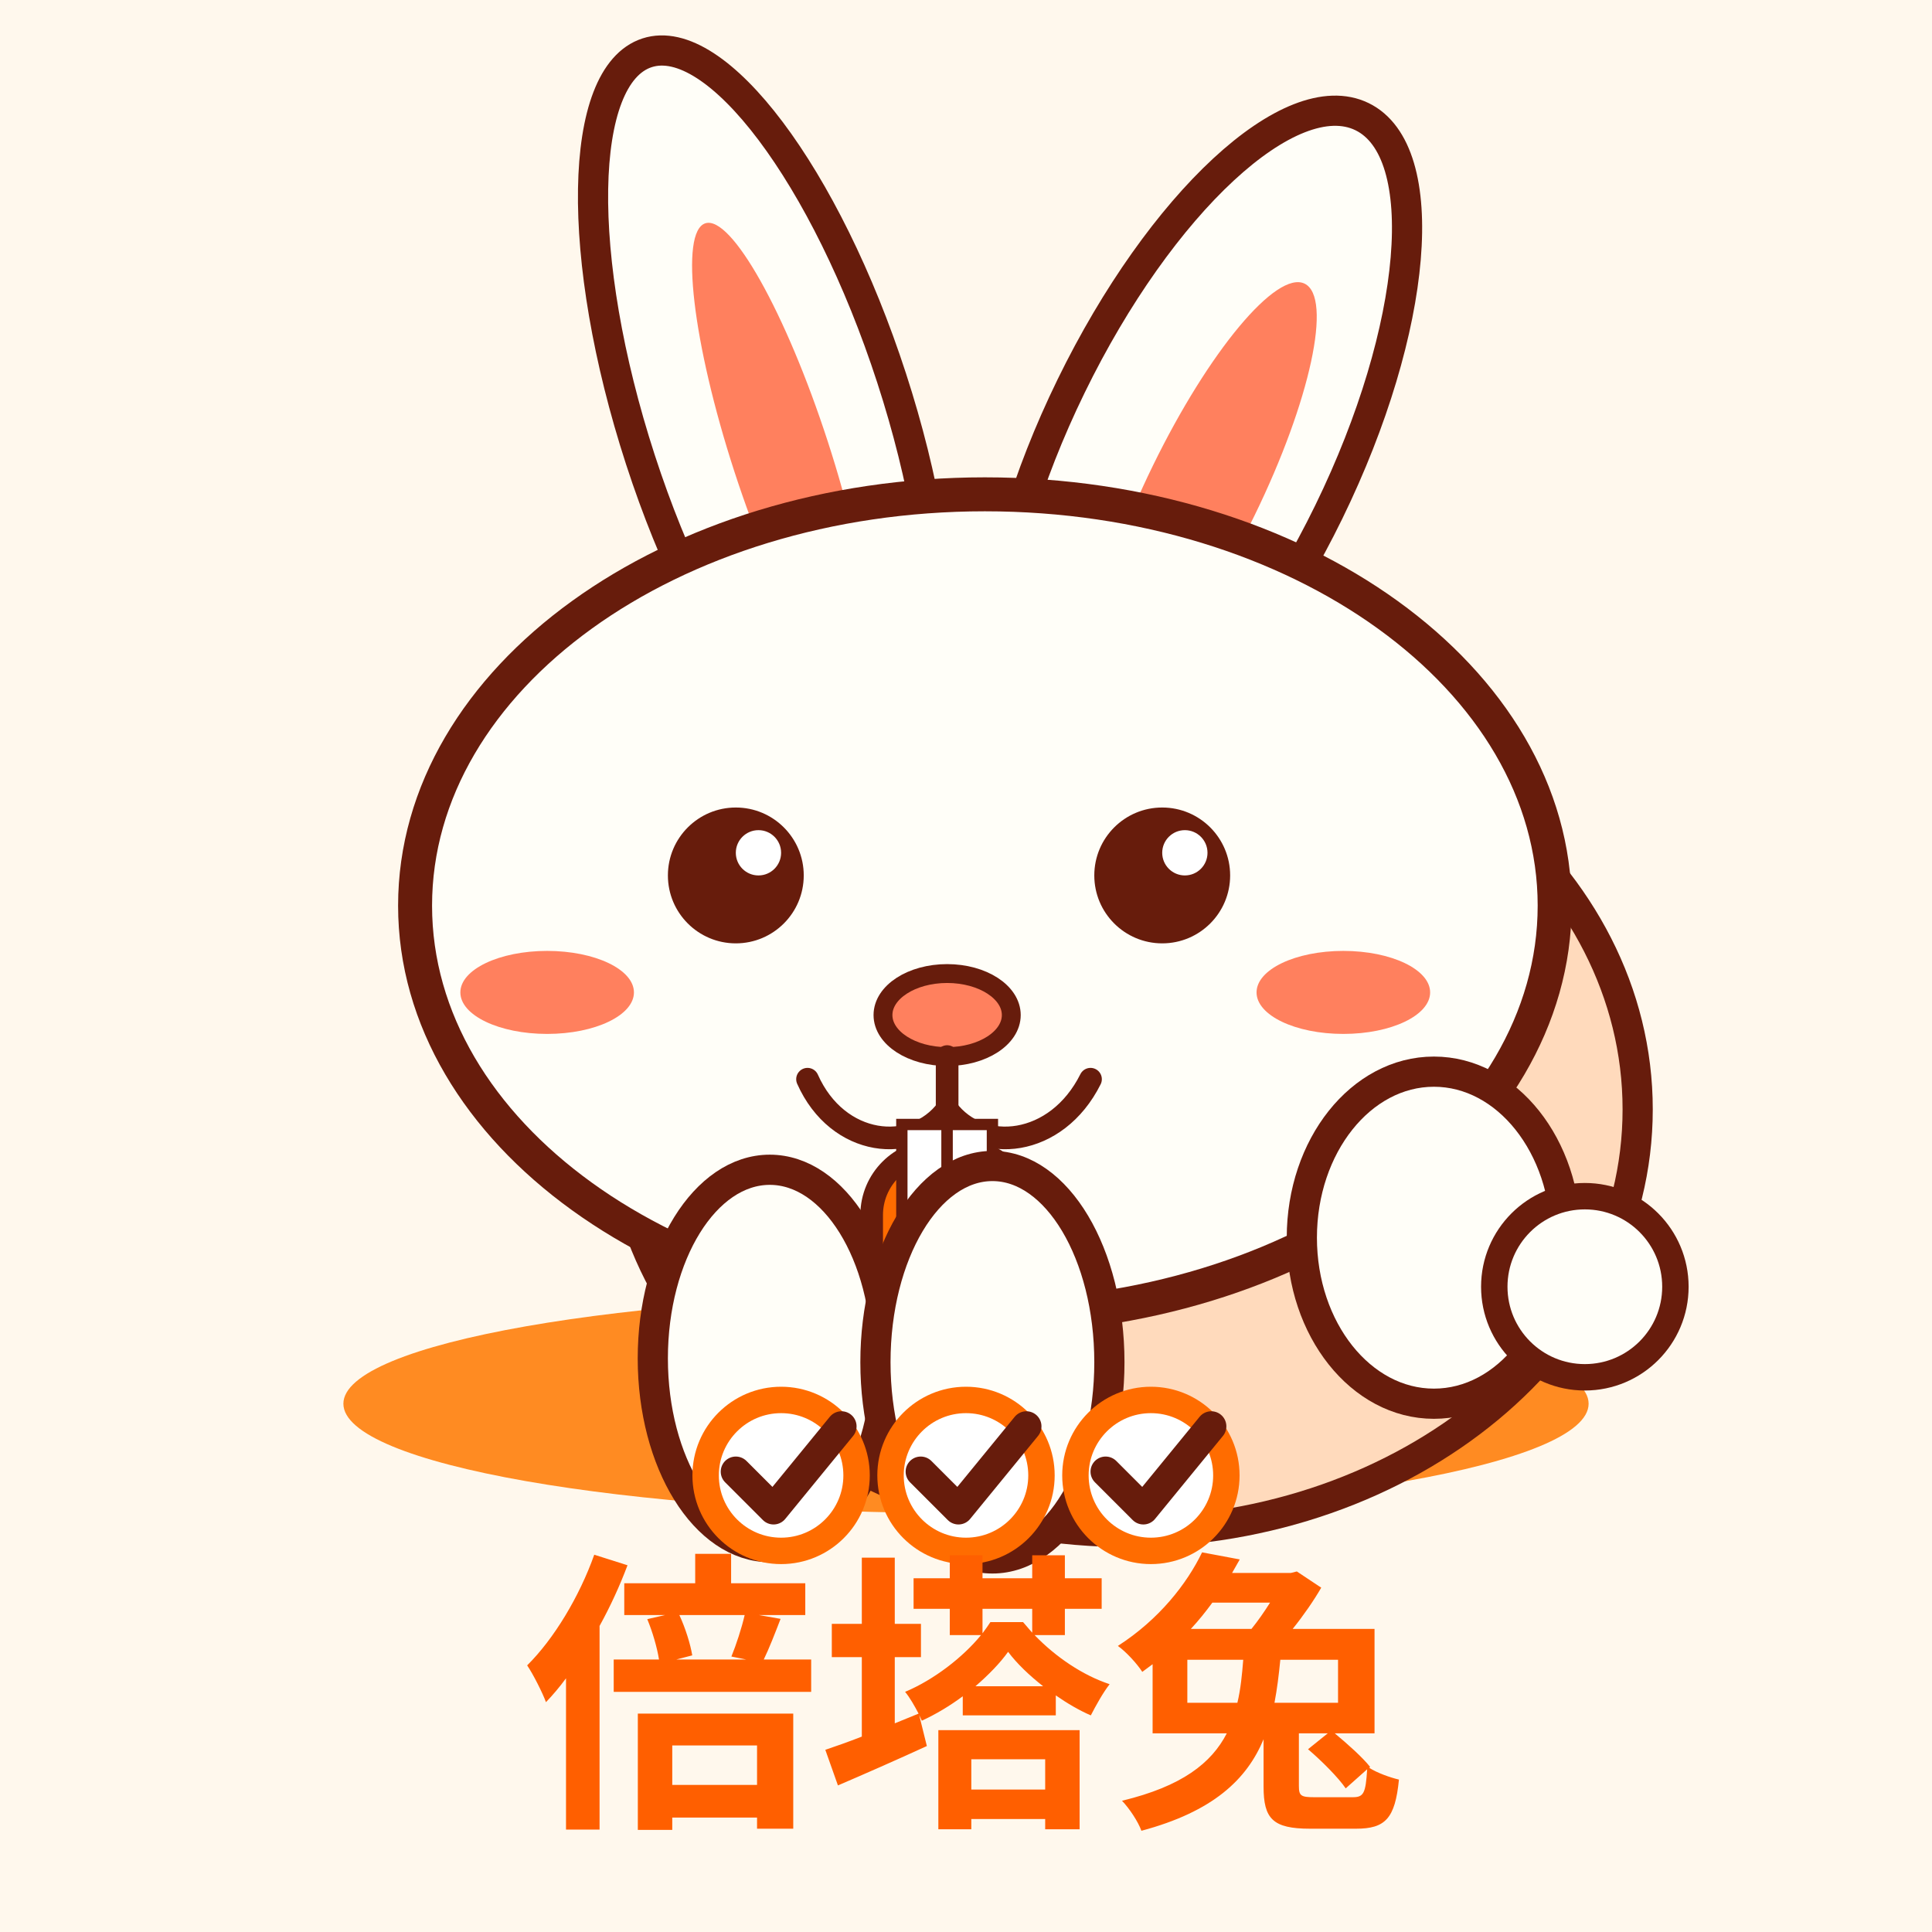
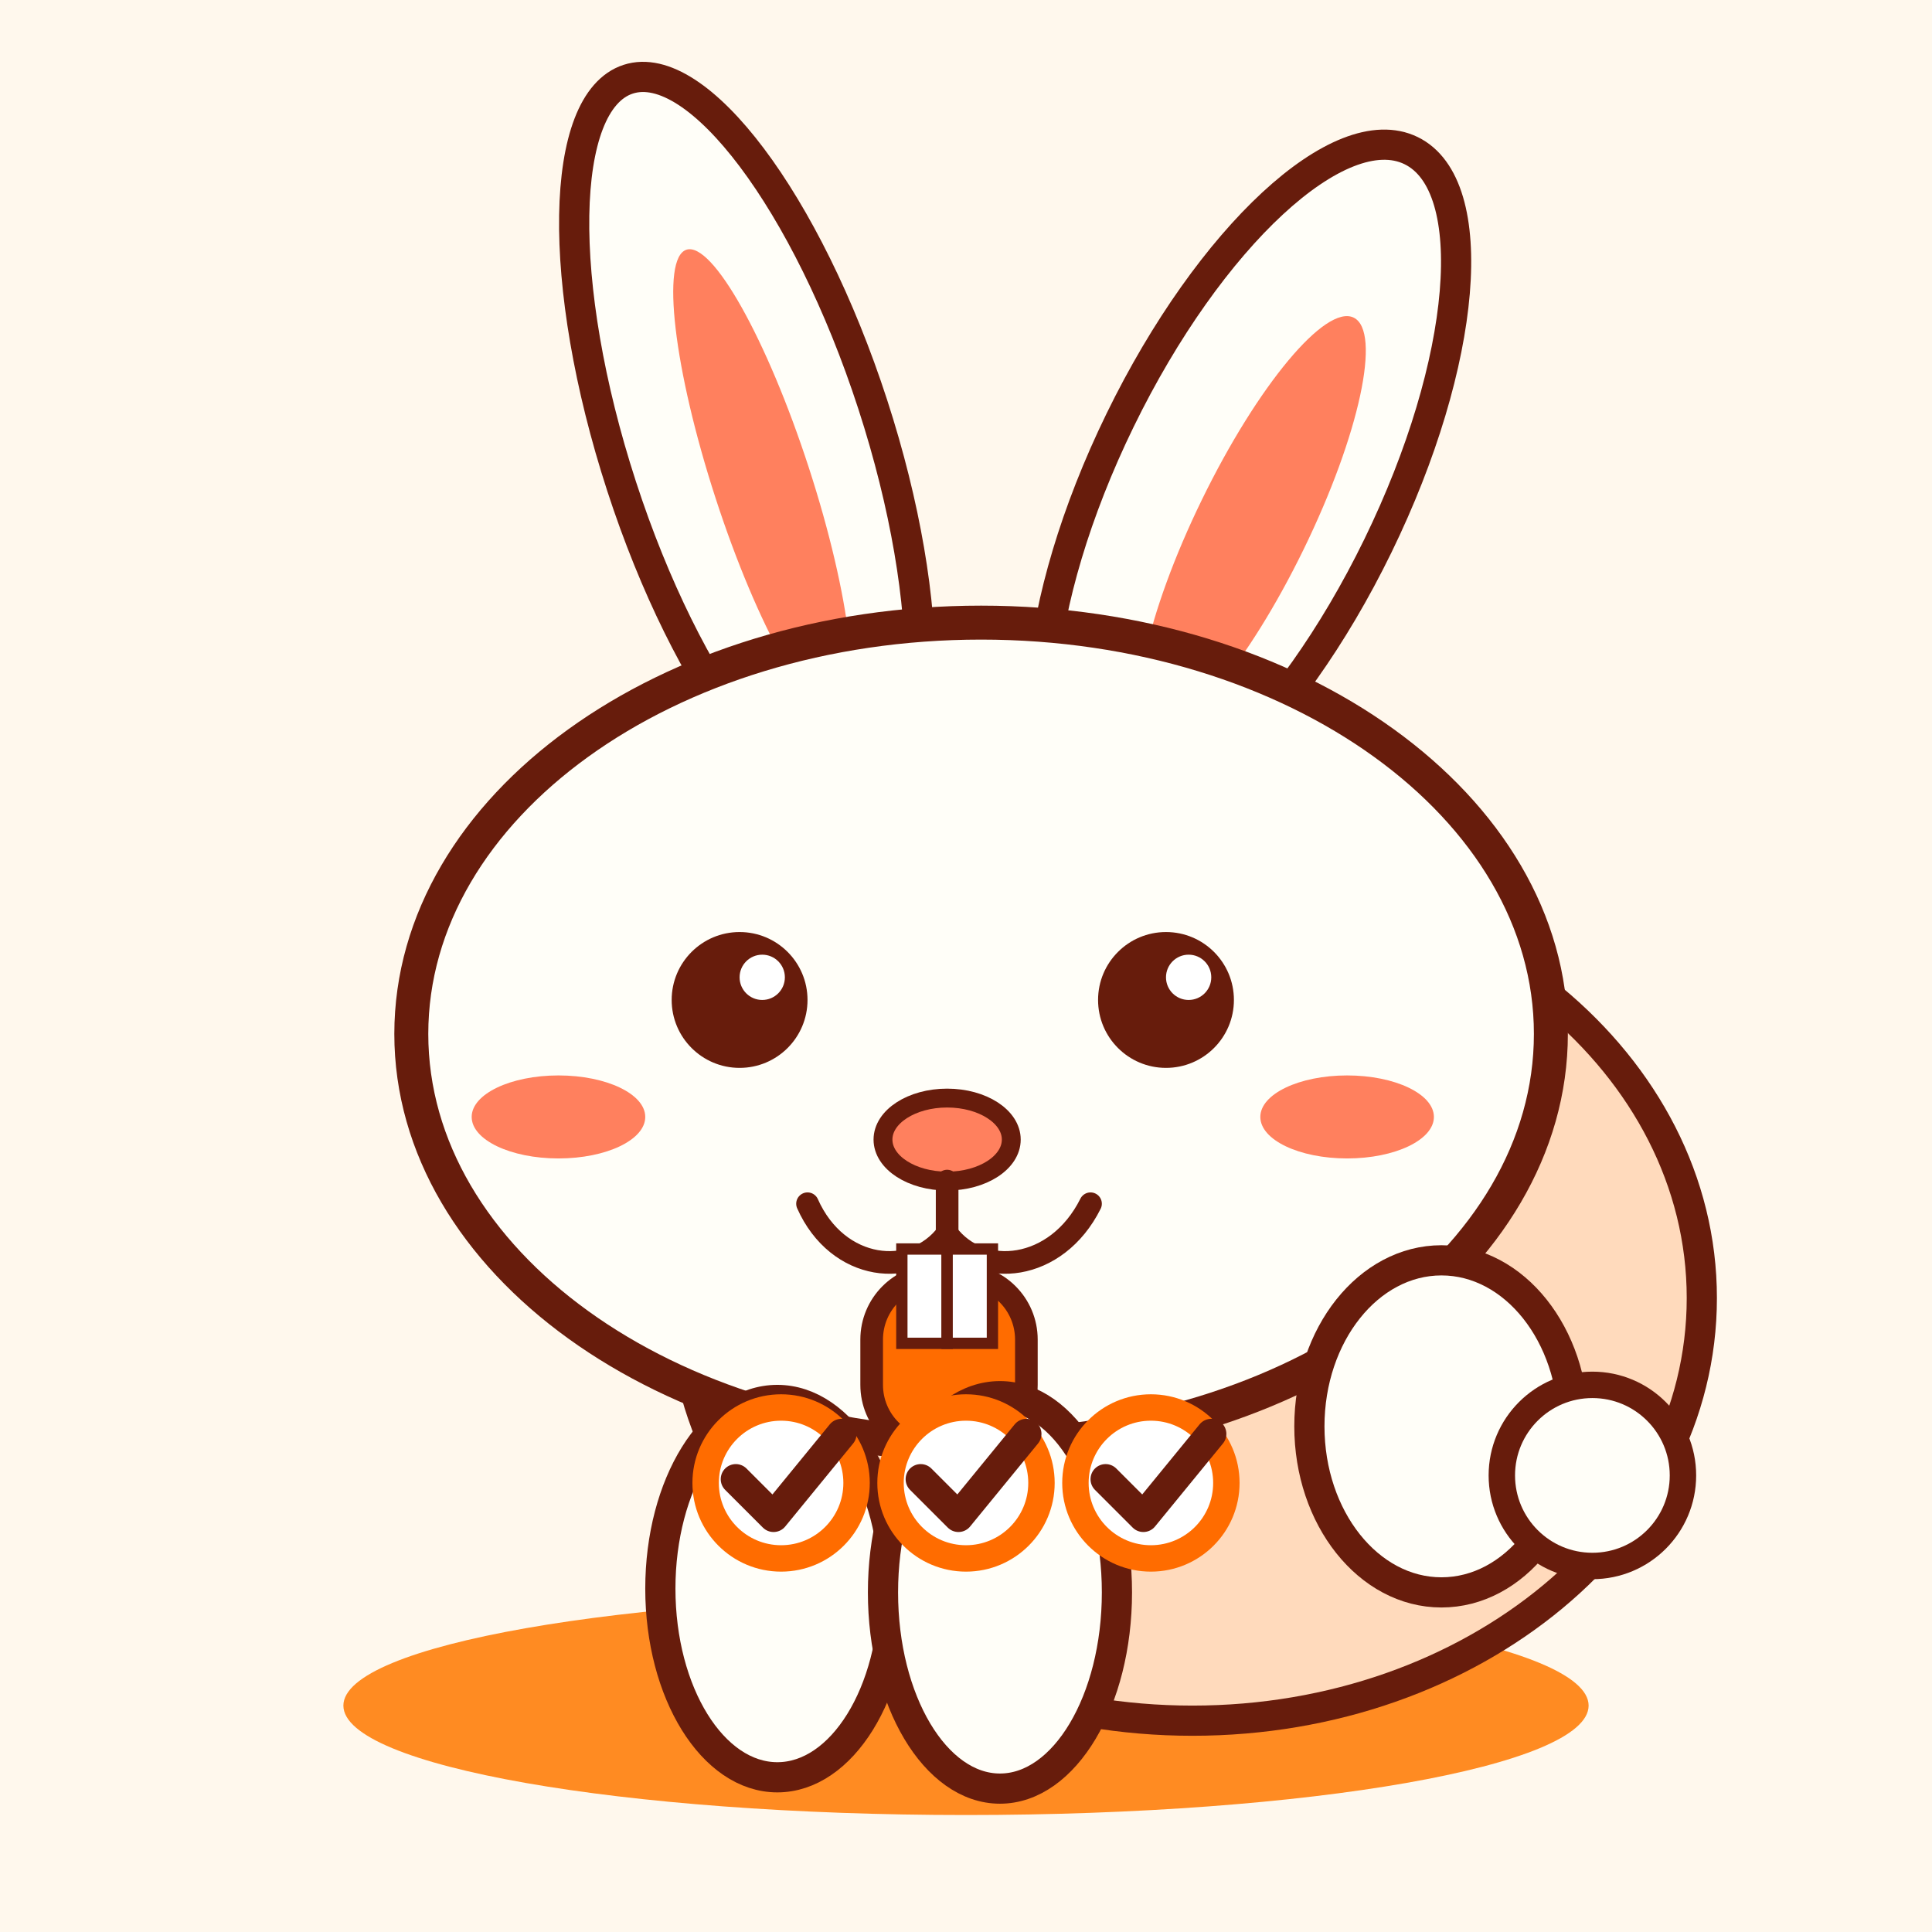
<svg xmlns="http://www.w3.org/2000/svg" viewBox="0 0 512 512">
  <rect width="512" height="512" fill="#fff8ed" />
-   <ellipse cx="256" cy="372" rx="165" ry="29" fill="#ff8b22" />
-   <ellipse cx="203" cy="111" rx="35" ry="102" transform="rotate(-18 203 111)" fill="#fffef8" stroke="#671c0c" stroke-width="8" />
-   <ellipse cx="318" cy="119" rx="38" ry="98" transform="rotate(26 318 119)" fill="#fffef8" stroke="#671c0c" stroke-width="8" />
-   <ellipse cx="207" cy="121" rx="13" ry="65" transform="rotate(-18 207 121)" fill="#ff805e" />
-   <ellipse cx="319" cy="130" rx="15" ry="61" transform="rotate(26 319 130)" fill="#ff805e" />
-   <ellipse cx="299" cy="294" rx="135" ry="112" fill="#ffdabc" stroke="#671c0c" stroke-width="8" />
-   <ellipse cx="261" cy="240" rx="151" ry="109" fill="#fffef8" stroke="#671c0c" stroke-width="9" />
-   <circle cx="195" cy="232" r="18" fill="#671c0c" />
-   <circle cx="308" cy="232" r="18" fill="#671c0c" />
-   <circle cx="201" cy="226" r="6" fill="#fff" />
-   <circle cx="314" cy="226" r="6" fill="#fff" />
-   <ellipse cx="145" cy="263" rx="23" ry="11" fill="#ff805e" />
-   <ellipse cx="356" cy="263" rx="23" ry="11" fill="#ff805e" />
-   <ellipse cx="251" cy="269" rx="17" ry="11" fill="#ff805e" stroke="#671c0c" stroke-width="5" />
-   <path d="M251 280v20" stroke="#671c0c" stroke-width="6" stroke-linecap="round" />
-   <path d="M214 286c8 18 28 20 37 8c9 12 29 10 38-8" fill="none" stroke="#671c0c" stroke-width="6" stroke-linecap="round" />
-   <rect x="231" y="305" width="41" height="46" rx="17" fill="#ff6c00" stroke="#671c0c" stroke-width="6" />
-   <rect x="239" y="298" width="12" height="25" fill="#fff" stroke="#671c0c" stroke-width="3" />
-   <rect x="251" y="298" width="12" height="25" fill="#fff" stroke="#671c0c" stroke-width="3" />
-   <ellipse cx="380" cy="328" rx="35" ry="44" fill="#fffef8" stroke="#671c0c" stroke-width="8" />
-   <circle cx="420" cy="341" r="24" fill="#fffef8" stroke="#671c0c" stroke-width="7" />
-   <ellipse cx="204" cy="360" rx="31" ry="50" fill="#fffef8" stroke="#671c0c" stroke-width="8" />
-   <ellipse cx="263" cy="361" rx="31" ry="52" fill="#fffef8" stroke="#671c0c" stroke-width="8" />
+   <ellipse cx="256" cy="452" rx="165" ry="29" fill="#ff8b22" />
+   <ellipse cx="198" cy="118" rx="35" ry="102" transform="rotate(-18 198 118)" fill="#fffef8" stroke="#671c0c" stroke-width="8" />
+   <ellipse cx="331" cy="128" rx="38" ry="98" transform="rotate(26 331 128)" fill="#fffef8" stroke="#671c0c" stroke-width="8" />
+   <ellipse cx="202" cy="128" rx="13" ry="65" transform="rotate(-18 202 128)" fill="#ff805e" />
+   <ellipse cx="332" cy="139" rx="15" ry="61" transform="rotate(26 332 139)" fill="#ff805e" />
+   <ellipse cx="316" cy="344" rx="135" ry="112" fill="#ffdabc" stroke="#671c0c" stroke-width="8" />
+   <ellipse cx="260" cy="274" rx="151" ry="109" fill="#fffef8" stroke="#671c0c" stroke-width="9" />
+   <circle cx="196" cy="265" r="18" fill="#671c0c" />
+   <circle cx="309" cy="265" r="18" fill="#671c0c" />
+   <circle cx="202" cy="259" r="6" fill="#fff" />
+   <circle cx="315" cy="259" r="6" fill="#fff" />
+   <ellipse cx="148" cy="296" rx="23" ry="11" fill="#ff805e" />
+   <ellipse cx="357" cy="296" rx="23" ry="11" fill="#ff805e" />
+   <ellipse cx="251" cy="302" rx="17" ry="11" fill="#ff805e" stroke="#671c0c" stroke-width="5" />
+   <path d="M251 313v20" stroke="#671c0c" stroke-width="6" stroke-linecap="round" />
+   <path d="M214 319c8 18 28 20 37 8c9 12 29 10 38-8" fill="none" stroke="#671c0c" stroke-width="6" stroke-linecap="round" />
+   <rect x="231" y="338" width="41" height="46" rx="17" fill="#ff6c00" stroke="#671c0c" stroke-width="6" />
+   <rect x="239" y="331" width="12" height="25" fill="#fff" stroke="#671c0c" stroke-width="3" />
+   <rect x="251" y="331" width="12" height="25" fill="#fff" stroke="#671c0c" stroke-width="3" />
+   <ellipse cx="382" cy="378" rx="35" ry="44" fill="#fffef8" stroke="#671c0c" stroke-width="8" />
+   <circle cx="422" cy="391" r="24" fill="#fffef8" stroke="#671c0c" stroke-width="7" />
+   <ellipse cx="206" cy="421" rx="31" ry="50" fill="#fffef8" stroke="#671c0c" stroke-width="8" />
+   <ellipse cx="265" cy="422" rx="31" ry="52" fill="#fffef8" stroke="#671c0c" stroke-width="8" />
  <g fill="#fff" stroke="#ff6c00" stroke-width="7">
-     <circle cx="207" cy="391" r="20" />
-     <circle cx="256" cy="391" r="20" />
-     <circle cx="305" cy="391" r="20" />
+     <circle cx="207" cy="393" r="20" />
+     <circle cx="256" cy="393" r="20" />
+     <circle cx="305" cy="393" r="20" />
  </g>
  <g fill="none" stroke="#671c0c" stroke-width="8" stroke-linecap="round" stroke-linejoin="round">
-     <path d="M195 390l10 10l18 -22" />
-     <path d="M244 390l10 10l18 -22" />
-     <path d="M293 390l10 10l18 -22" />
+     <path d="M195 392l10 10l18 -22" />
+     <path d="M244 392l10 10l18 -22" />
+     <path d="M293 392l10 10l18 -22" />
  </g>
-   <text x="256" y="478" text-anchor="middle" font-family="Microsoft YaHei, PingFang SC, sans-serif" font-size="78" font-weight="900" fill="#ff5f00">倍塔兔</text>
</svg>
